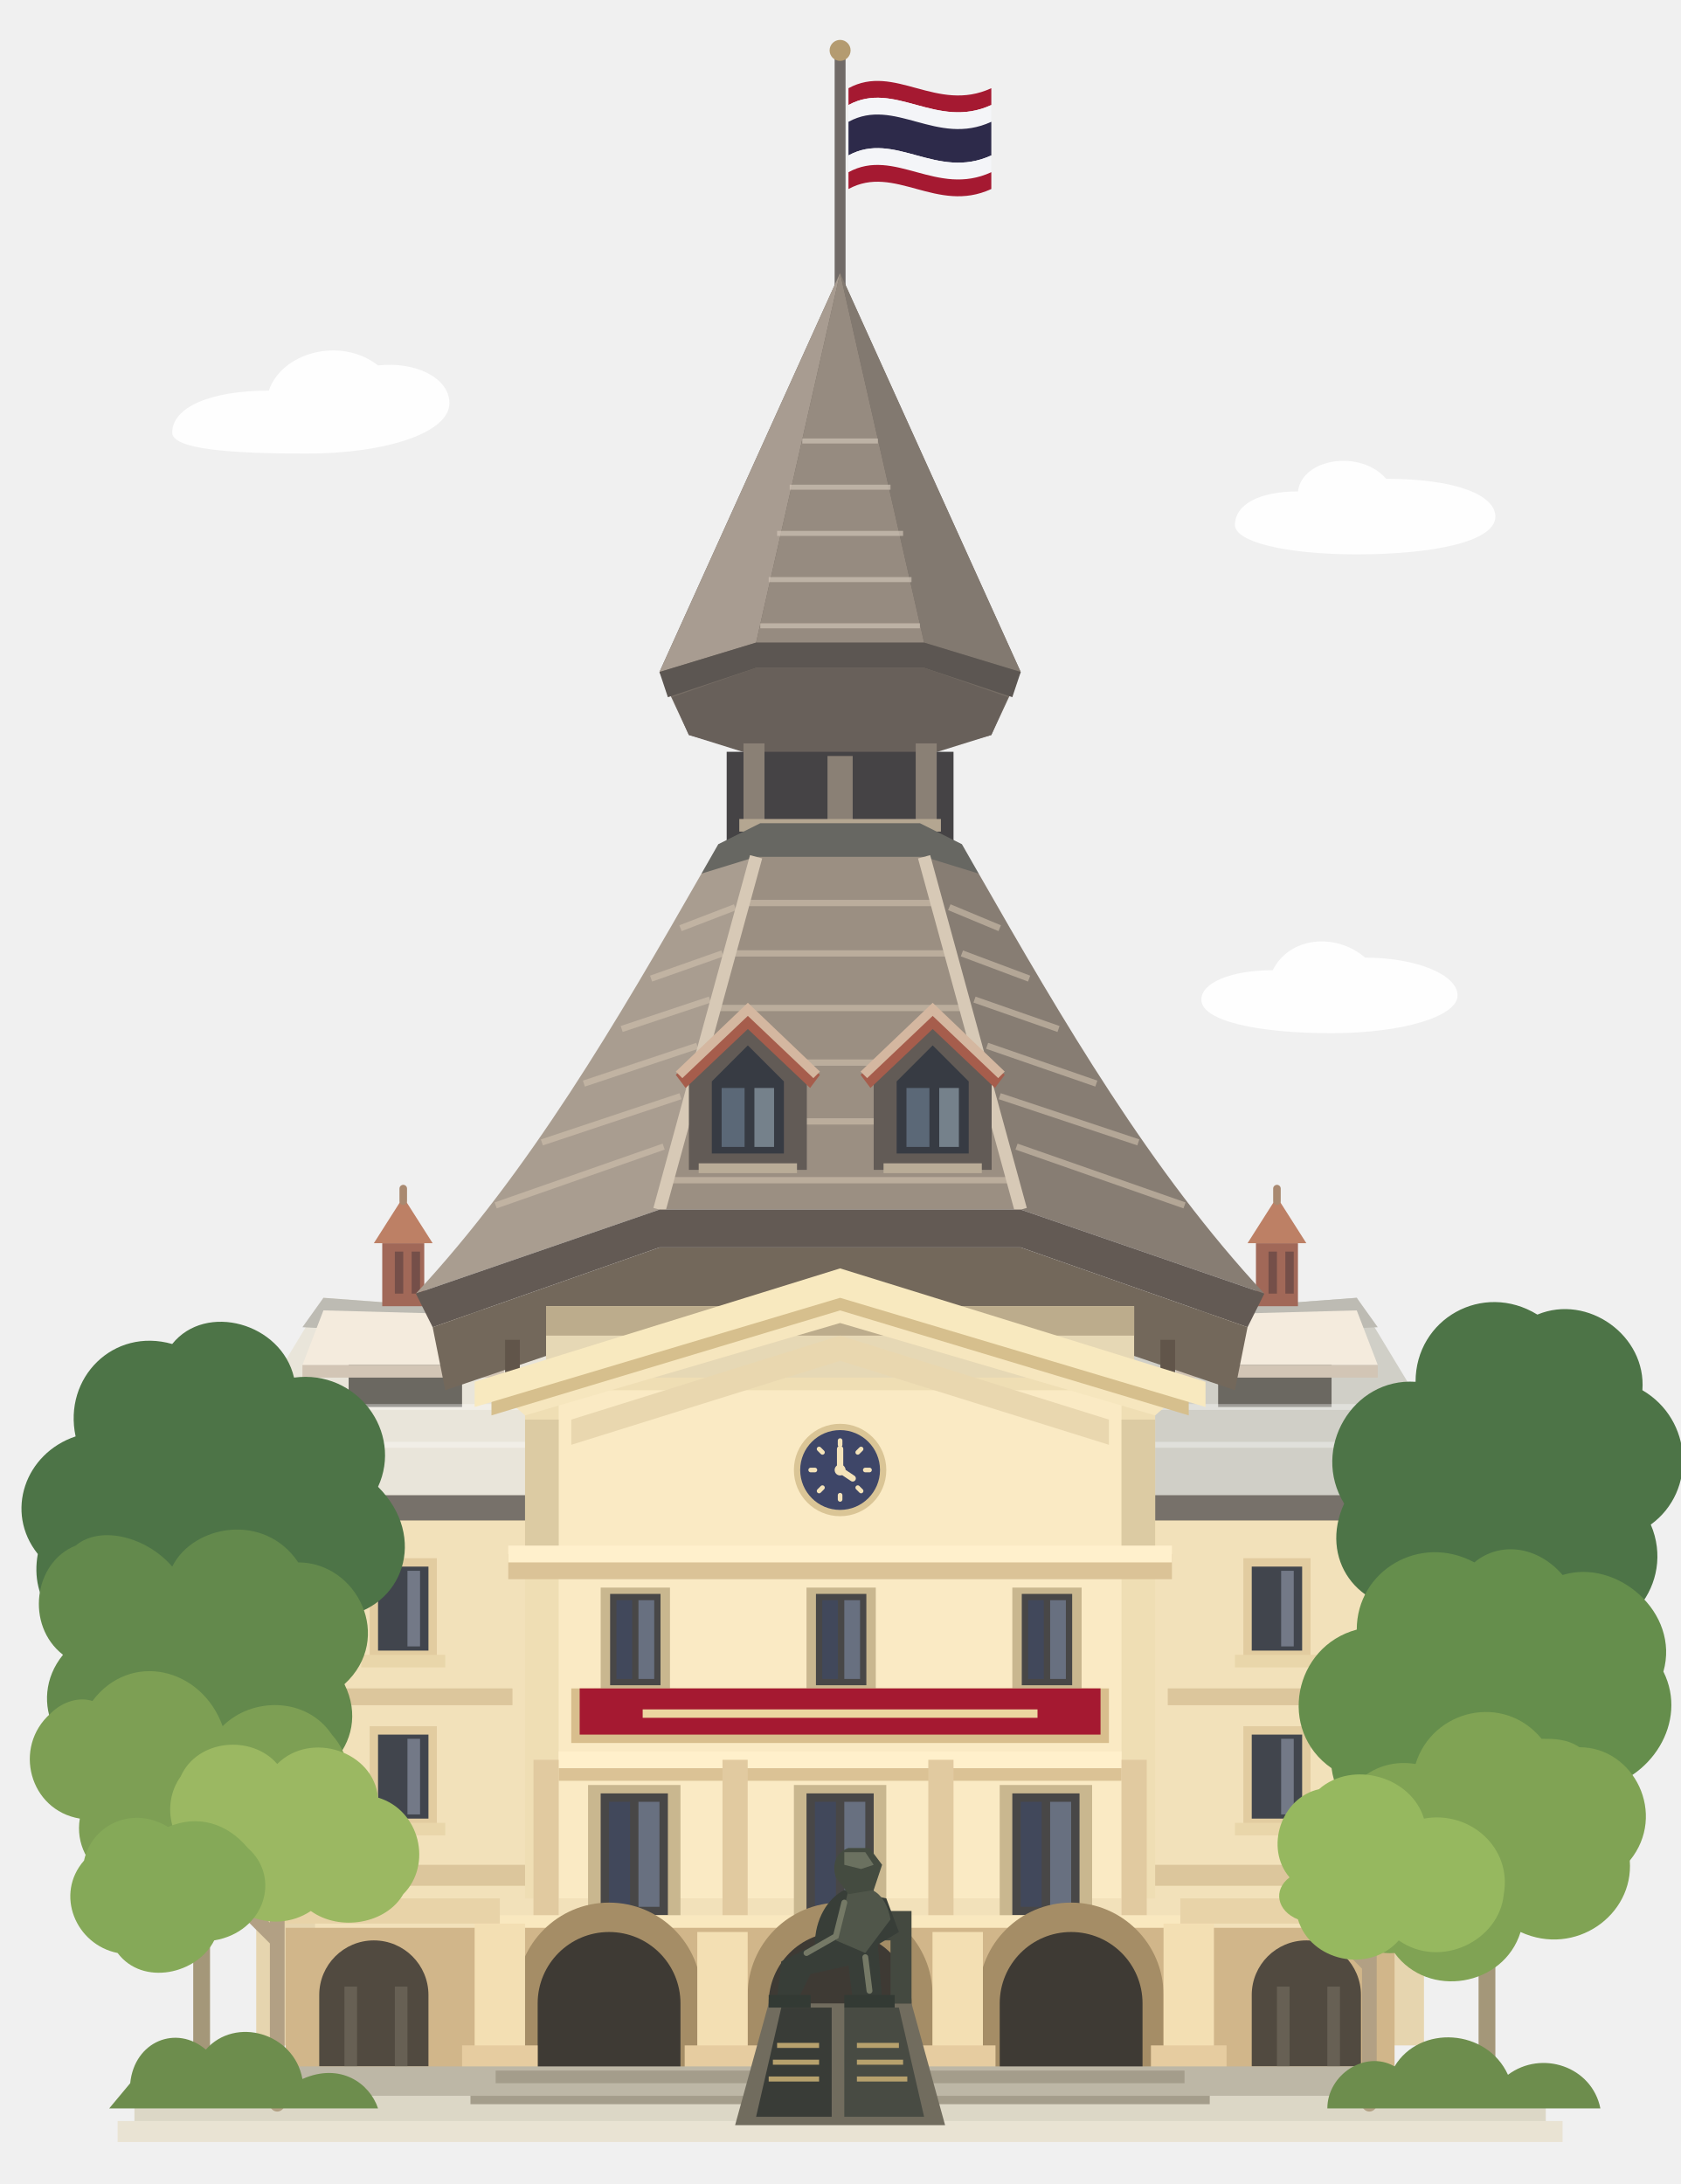
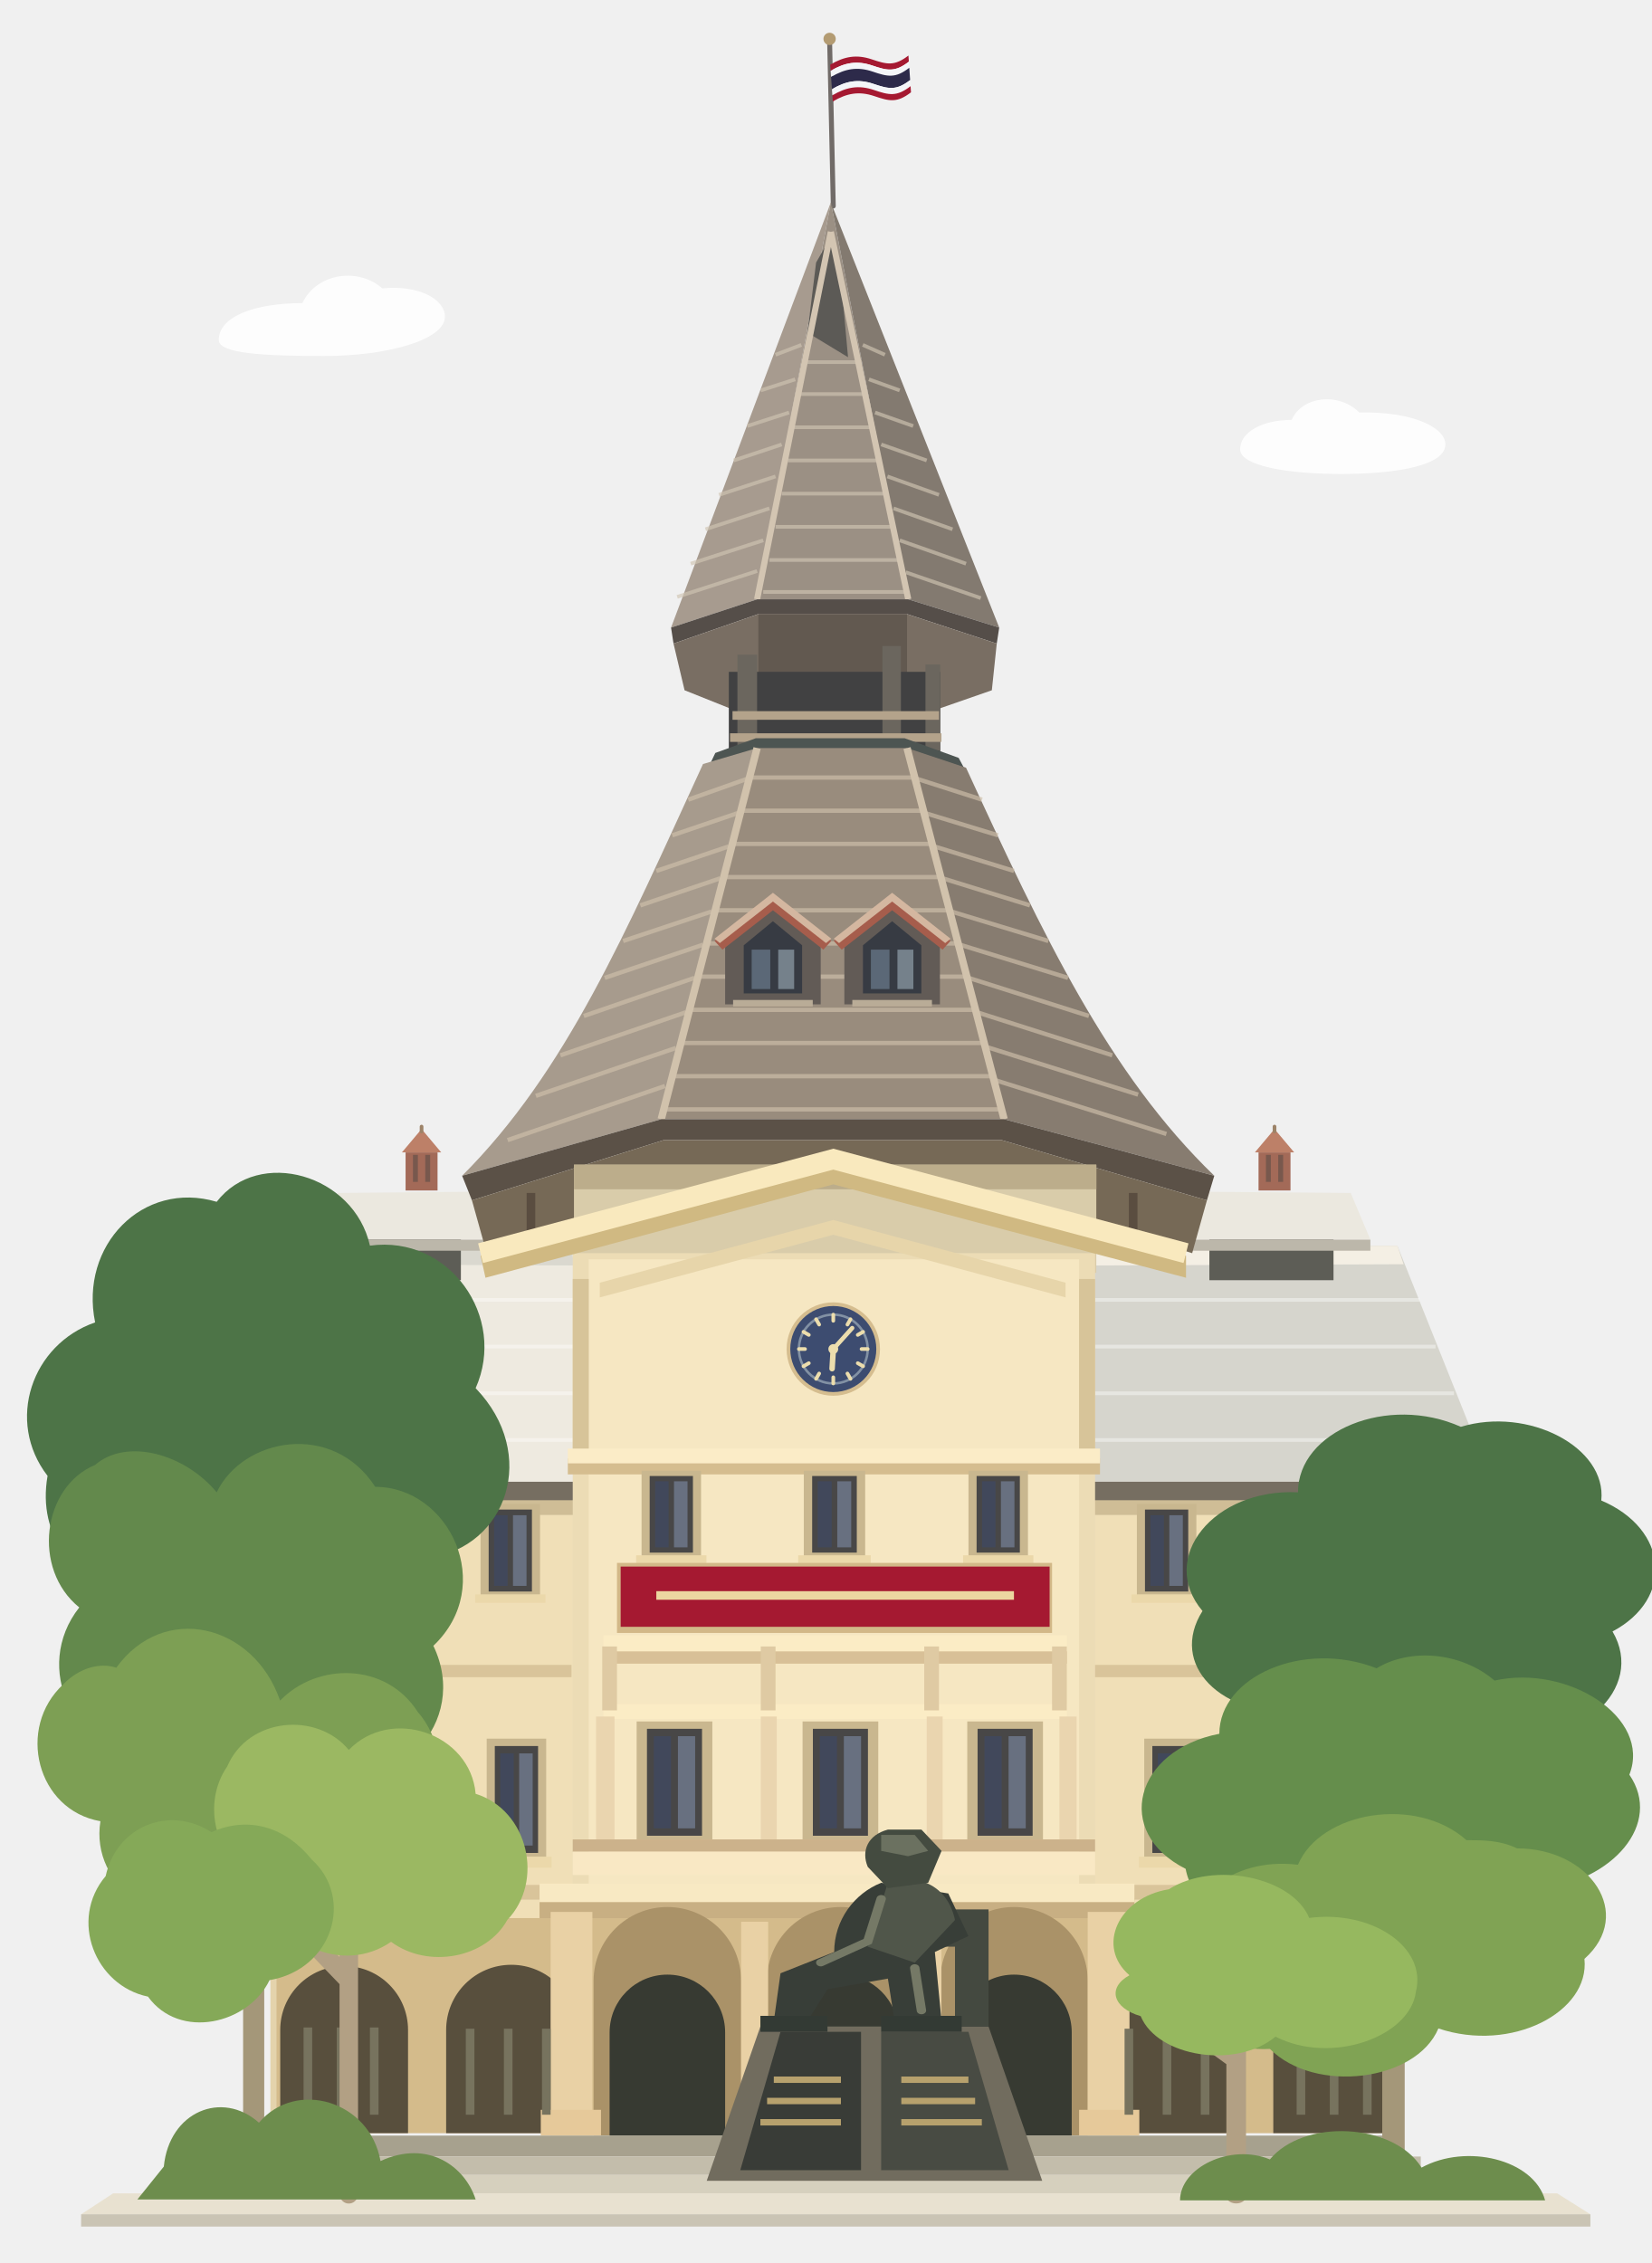
- <svg xmlns="http://www.w3.org/2000/svg" width="400" height="520" viewBox="0 0 400 520" fill="none" role="img" aria-labelledby="tu-dome-title tu-dome-desc">
+ <svg xmlns="http://www.w3.org/2000/svg" width="400" height="548" viewBox="0 30 1344 1840" fill="none" role="img" aria-labelledby="tu-dome-title tu-dome-desc">
  <defs>
    <g id="tu-window">
      <path fill="#C9B78F" d="M0 0h22v33H0z" />
      <path fill="#484747" d="M3 2h16v29H3z" />
      <path fill="#41485B" d="M5 4h5v25H5z" />
      <path fill="#687080" d="M12 4h5v25h-5z" />
      <path fill="#EBD8AA" d="M-2 32h26v3H-2z" />
    </g>
    <g id="tu-small-window">
      <path fill="#E2CCA0" d="M0 0h16v24H0z" />
      <path fill="#41454D" d="M2 2h12v20H2z" />
      <path fill="#737987" d="M9 3h3v18H9z" />
      <path fill="#E9D6AA" d="M-2 23h20v3H-2z" />
    </g>
    <g id="tu-dormer">
      <path fill="#625B56" d="m0 15 18-17 18 17v28H0z" />
      <path fill="#A65D4C" d="M-4 14 18-7l22 21-3 4L18 0-1 18z" />
      <path fill="#D4B7A0" d="M-4 13 18-8l22 21-2 2L18-4-2 15z" />
      <path fill="#373B43" d="M7 16 18 5l11 11v22H7z" />
      <path fill="#5B6877" d="M10 18h7v18h-7z" />
      <path fill="#75818B" d="M20 18h6v18h-6z" />
      <path fill="#B9AC97" d="M3 41h30v3H3z" />
    </g>
  </defs>
-   <g id="clouds" fill="#FFF" opacity=".9">
-     <path d="M41 103c0-6 9-10 23-10 3-9 17-13 26-6 9-1 17 3 17 9 0 7-15 12-34 12-18 0-32-1-32-5Z" />
-     <path d="M294 125c0-5 6-8 15-8 1-8 15-10 21-3 17 0 26 4 26 9 0 6-15 9-33 9-17 0-29-3-29-7Z" />
-     <path d="M286 238c0-4 7-7 17-7 4-8 15-9 22-3 12 0 22 4 22 9s-13 9-30 9c-18 0-31-3-31-8Z" />
+   <g id="clouds" fill="#FFF" opacity=".88">
+     <path d="M178 306c0-19 29-30 68-30 12-25 46-29 65-12 30-3 51 9 51 23 0 19-47 32-98 32-50 0-86-2-86-13Z" />
+     <path d="M1009 395c0-14 18-24 42-24 8-19 38-23 55-6 43-1 70 12 70 26 0 17-39 24-85 24-45 0-82-7-82-20Z" />
  </g>
  <g id="thai-flag">
-     <path stroke="#716B68" stroke-width="2.6" stroke-linecap="round" d="M200 13v57" />
-     <circle cx="200" cy="12" r="2.5" fill="#B49B70" />
-     <path fill="#A51931" d="M202 21c11-6 21 6 34 0v4c-13 6-23-6-34 0Z" />
-     <path fill="#F4F5F8" d="M202 25c11-6 21 6 34 0v4c-13 6-23-6-34 0Z" />
-     <path fill="#2D2A4A" d="M202 29c11-6 21 6 34 0v8c-13 6-23-6-34 0Z" />
-     <path fill="#F4F5F8" d="M202 37c11-6 21 6 34 0v4c-13 6-23-6-34 0Z" />
-     <path fill="#A51931" d="M202 41c11-6 21 6 34 0v4c-13 6-23-6-34 0Z" />
+     <path stroke="#716B68" stroke-width="4" stroke-linecap="round" d="M675 62 678 197" />
+     <circle cx="675" cy="61" r="5" fill="#B39B72" />
+     <g id="flag-cloth" transform="translate(675.5 82) rotate(-4)">
+       <path fill="#A51931" d="M0 0C12-6 22-7 34-2S52 5 64-3V2C52 10 46 8 34 3S12-1 0 5Z" />
+       <path fill="#F4F5F8" d="M0 5C12-1 22-2 34 3S52 10 64 2V7C52 15 46 13 34 8S12 4 0 10Z" />
+       <path fill="#2D2A4A" d="M0 10C12 4 22 3 34 8S52 15 64 7V17C52 25 46 23 34 18S12 14 0 20Z" />
+       <path fill="#F4F5F8" d="M0 20C12 14 22 13 34 18S52 25 64 17V22C52 30 46 28 34 23S12 19 0 25Z" />
+       <path fill="#A51931" d="M0 25C12 19 22 18 34 23S52 30 64 22V27C52 35 46 33 34 28S12 24 0 30Z" />
+     </g>
  </g>
  <g id="rear-wings">
-     <path fill="#E6D5AF" d="M61 353h278v134H61z" />
-     <path fill="#CFBE9C" d="M61 353h278v11H61z" />
-     <path fill="#F2E1BA" d="M75 362h250v122H75z" />
-     <path fill="#E9E5DA" d="m77 309 67 5 30 43H48z" />
-     <path fill="#D0CFC7" d="m256 314 67-5 29 48H226z" />
-     <path fill="#BDBBB3" d="m77 309 67 5 4 6-76-4zM256 314l67-5 5 7-76 4z" />
-     <path fill="#77716A" d="M48 356h126v6H50zM226 356h126l-2 6H226z" />
-     <path fill="#6B6861" d="M83 322h27v13H83zM290 322h27v13h-27z" />
-     <path fill="#F4EBDD" d="m77 312 37 1 6 12H72zM286 313l37-1 5 13h-48z" />
-     <path fill="#D2C5B5" d="M72 325h48v3H72zM280 325h48v3h-48z" />
-     <path fill="#A16858" d="M91 296h10v15H91zM299 296h10v15h-10z" />
-     <path fill="#BD8065" d="m89 296 7-11 7 11zM297 296l7-11 7 11z" />
-     <path fill="#754F49" d="M94 298h2v10h-2zM98 298h2v10h-2zM302 298h2v10h-2zM306 298h2v10h-2z" />
-     <path stroke="#A98970" stroke-width="1.8" stroke-linecap="round" d="M96 283v3m208-3v3" />
-     <g stroke="#FFF" stroke-width="1.4" opacity=".35">
-       <path d="M68 335h71M63 344h82M261 335h71M255 344h82" />
+     <path fill="#E4D3AC" d="M220 1229h908v534H220z" />
+     <path fill="#F0DFB7" d="M247 1245h857v516H247z" />
+     <path fill="#CFBD96" d="M220 1235h908v27H220z" />
+     <path fill="#EEEAE0" d="m232 1043 233 1 33 194H202z" />
+     <path fill="#D6D5CD" d="m891 1044 246-1 78 195H868z" />
+     <path fill="#DAD8CF" d="m232 1043 233 1 2 15-240-1z" />
+     <path fill="#F4EFE4" d="m891 1044 246-1 5 15-253 1z" />
+     <path fill="#766E61" d="M202 1235h296v15H208zM868 1235h347l-6 15H868z" />
+     <g stroke="#FFF" stroke-width="3" opacity=".4">
+       <path d="M224 1087h245M218 1125h256M213 1163h268M207 1201h280M885 1087h270M879 1125h289M875 1163h308M870 1201h327" />
    </g>
-     <use href="#tu-small-window" x="88" y="371" />
-     <use href="#tu-small-window" x="296" y="371" />
-     <use href="#tu-small-window" x="88" y="411" />
-     <use href="#tu-small-window" x="296" y="411" />
-     <path fill="#DCC69C" d="M64 402h58v4H64zM278 402h58v4h-58zM61 444h278v5H61z" />
+     <path fill="#5D5D56" d="M293 1031h82v40h-82zM984 1031h101v40H984z" />
+     <path fill="#EBE8DF" d="m275 1000 111-1 11 39H261zM977 999l122 1 16 38H968z" />
+     <path fill="#BCB7AA" d="M261 1038h136v9H261zM968 1038h147v9H968z" />
+     <path fill="#A36A58" d="M330 967h26v31h-26zM1024 967h26v31h-26z" />
+     <path fill="#BD8068" d="m327 967 16-19 16 19zM1021 967l16-19 16 19z" />
+     <path fill="#78584D" d="M336 969h4v22h-4zM346 969h4v22h-4zM1030 969h4v22h-4zM1040 969h4v22h-4z" />
+     <path stroke="#9D8368" stroke-width="3" stroke-linecap="round" d="M343 946v4m694-4v4" />
+     <use href="#tu-window" transform="translate(391 1253) scale(2.2 2.3)" />
+     <use href="#tu-window" transform="translate(925 1253) scale(2.2 2.3)" />
+     <use href="#tu-window" transform="translate(396 1444) scale(2.2 3)" />
+     <use href="#tu-window" transform="translate(931 1444) scale(2.2 3)" />
+     <path fill="#D9C49A" d="M230 1384h235v10H230zM890 1384h235v10H890zM219 1563h909v12H219z" />
  </g>
-   <g id="dome">
-     <path fill="#766D65" d="m157 160 43-95 43 95-7 15-36 10-36-10z" />
-     <path fill="#A89C91" d="m200 65-20 88-23 7z" />
-     <path fill="#968B80" d="m200 65 20 88h-40z" />
-     <path fill="#827970" d="m200 65 43 95-23-7z" />
-     <g stroke="#D2C6B8" stroke-width="1.2" opacity=".65">
-       <path d="m191 105 18 0M188 116h24m-27 11h30m-32 11h34m-36 11h38" />
+   <g id="upper-spire">
+     <path fill="#A79B8F" d="m676 194-60 323-70 23z" />
+     <path fill="#9B9084" d="m676 194 63 323H616z" />
+     <path fill="#837A70" d="m676 194 137 346-74-23z" />
+     <path fill="#5C5A56" d="m676 222-12 21-7 57 33 20-7-77z" />
+     <g stroke="#D0C4B2" stroke-width="3" opacity=".65">
+       <path d="M654 324h47M651 350h55M646 377h65M641 404h75M636 431h85M631 458h95M626 485h105M621 511h115" />
+       <path d="m631 318 21-8m-33 37 28-9m-39 38 34-11m-45 39 39-13m-51 41 46-15m-57 43 52-17m-64 45 59-19m-70 46 65-21" />
+       <path d="m702 310 18 8m-13 20 25 9m-20 18 31 11m-26 15 37 13m-32 13 42 15m-37 11 48 17m-43 9 54 19m-49 7 61 21" />
    </g>
-     <path fill="#5C5652" d="m157 160 23-7h40l23 7-2 6-21-7h-40l-21 7z" />
-     <path fill="#68605A" d="m160 166 20-7h40l20 7-4 9-16 5h-40l-16-5z" />
-     <path fill="#454345" d="M173 179h54v24h-54z" />
-     <path fill="#8A8075" d="M177 177h5v25h-5zM197 180h6v22h-6zM218 177h5v25h-5z" />
-     <path fill="#B4A691" d="M176 195h48v3h-48z" />
-     <path fill="#676762" d="m171 201 10-5h38l10 5 4 7h-66z" />
-     <path fill="#A99D90" d="m180 204-23 84-58 20c27-29 48-65 68-100z" />
-     <path fill="#9B8F82" d="M180 204h40l23 84h-86z" />
-     <path fill="#877D73" d="m220 204 13 4c20 35 41 71 68 100l-58-20z" />
-     <g stroke="#D0C1AE" stroke-width="1.5" opacity=".6">
-       <path d="M178 215h45M175 227h51M171 240h58M168 253h64M164 267h72M160 281h80" />
-       <path d="m162 221 13-5m-20 17 17-6m-24 18 21-7m-30 20 27-9m-37 23 33-11m-44 26 40-14" />
-       <path d="m226 216 12 5m-9 6 16 6m-13 5 20 7m-17 4 26 9m-23 3 33 11m-29 1 40 14" />
+     <path stroke="#D3C5B2" stroke-width="5" d="m676 218-60 299m60-299 63 299" />
+     <path fill="#554E49" d="m546 540 70-23h123l74 23-2 13-73-24H617l-69 24z" />
+     <path fill="#796E63" d="m548 553 69-24h121l73 24-4 38-69 24H617l-60-24z" />
+     <path fill="#625950" d="M617 529h121v86H617z" />
+     <path fill="#414142" d="M593 576h172v65H593z" />
+     <path fill="#6B665E" d="M600 562h16v77h-16zM718 555h15v86h-15zM753 570h12v70h-12z" />
+     <path fill="#B4A38B" d="M596 608h168v7H596zM594 626h172v7H594z" />
+     <path fill="#4D5552" d="m582 642 33-12h121l44 16 8 15H573z" />
+   </g>
+   <g id="lower-dome">
+     <path fill="#A79B8D" d="m616 638-78 302-162 46c85-85 133-198 196-335z" />
+     <path fill="#998C7D" d="M616 638h122l79 302H538z" />
+     <path fill="#877C70" d="m738 638 48 16c63 137 116 249 202 332l-171-46z" />
+     <g stroke="#CFC0AA" stroke-width="3.5" opacity=".65">
+       <path d="M610 662h135M603 689h148M596 716h162M589 743h176M582 770h190M575 797h204M568 824h218M561 851h232M554 878h246M547 905h260M540 932h274" />
+       <path d="m560 680 48-17m-61 46 53-18m-66 47 59-20m-72 48 65-22m-79 51 72-24m-87 54 80-27m-97 58 90-31m-109 63 102-35m-122 68 114-39m-137 75 128-44" />
+       <path d="m746 663 53 17m-46 11 59 18m-52 9 65 20m-58 6 71 22m-64 5 79 24m-72 3 88 27m-81 0 98 31m-91-3 110 35m-103-7 124 39m-117-12 140 44" />
    </g>
-     <path stroke="#D7C9B6" stroke-width="3" d="m180 204-23 84m63-84 23 84" />
-     <path fill="#635A54" d="m99 308 58-20h86l58 20-4 8-54-19h-86l-54 19z" />
-     <path fill="#73685B" d="m103 316 54-19h86l54 19-3 15-50-17h-88l-50 17z" />
-     <path fill="#E6D8B5" d="M130 311h140v36H130z" />
-     <path fill="#BCAC8C" d="M130 311h140v7H130z" />
-     <path stroke="#61554A" stroke-width="3.5" d="M122 319v14m156-14v14" />
-     <use href="#tu-dormer" transform="translate(164 245) scale(.78)" />
-     <use href="#tu-dormer" transform="translate(208 245) scale(.78)" />
+     <path stroke="#D1C2AC" stroke-width="6" d="m616 638-78 302m200-302 79 302" />
+     <use href="#tu-dormer" transform="translate(590 770) scale(2.16 1.78)" />
+     <use href="#tu-dormer" transform="translate(687 770) scale(2.16 1.78)" />
+     <path fill="#5B5147" d="m376 986 162-46h279l171 46-6 20-167-49H540l-156 49z" />
+     <path fill="#766956" d="m384 1006 156-49h275l167 49-12 43-157-49H542l-146 49z" />
+     <path fill="#D9CCAA" d="M467 977h425v88H467z" />
+     <path fill="#BCAD8B" d="M467 977h425v20H467z" />
+     <path stroke="#5A4D40" stroke-width="7" d="M432 1000v37m490-37v37" />
  </g>
  <g id="front-facade">
-     <path fill="#EFDEB4" d="M125 328h150v124H125z" />
-     <path fill="#FAEAC4" d="M133 331h134v121H133z" />
-     <path fill="#F6E6BE" d="m117 330 83-25 83 25-8 7-75-22-75 22z" />
-     <path fill="#D6BF8D" d="m117 330 83-25 83 25v7l-83-25-83 25z" />
-     <path fill="#F8E9BF" d="m113 329 87-27 87 27v6l-87-26-87 26z" />
-     <path fill="#DCCBA3" d="M125 338h8v35h-8zM267 338h8v35h-8z" />
-     <path fill="#E9D7AF" d="m136 338 64-20 64 20v6l-64-20-64 20z" />
-     <circle cx="200" cy="350" r="11" fill="#DAC596" />
-     <circle cx="200" cy="350" r="9.5" fill="#3E4668" />
-     <g stroke="#F4E3B9" stroke-width="1.1" stroke-linecap="round">
-       <path d="M200 343v1m0 12v1m-7-7h1m12 0h1m-12-5 .8.8m8.4 8.4.8.8m0-10-.8.8m-8.4 8.4-.8.8" />
-       <path stroke-width="1.5" d="M200 345v5l3 2" />
+     <path fill="#ECDCB5" d="M466 1049h425v516H466z" />
+     <path fill="#F6E7C2" d="M479 1054h399v510H479z" />
+     <path fill="#F0E2BB" d="m399 1045 279-75 283 75-7 18-276-74-274 74z" />
+     <path fill="#D0B982" d="m391 1051 287-77 287 77v18l-287-76-283 76z" />
+     <path fill="#F9E9BE" d="m389 1041 289-77 289 77-4 16-285-76-285 76z" />
+     <path fill="#D7C499" d="M466 1070h13v144h-13zM878 1070h13v144h-13z" />
+     <path fill="#E7D5AA" d="m488 1073 190-51 189 51v12l-189-51-190 51z" />
+     <circle cx="678" cy="1127" r="38" fill="#D5BD8F" />
+     <circle cx="678" cy="1127" r="35" fill="#3D4C70" />
+     <circle cx="678" cy="1127" r="28" stroke="#8291A4" stroke-width="2" />
+     <g stroke="#ECDDAD" stroke-width="3" stroke-linecap="round">
+       <path d="M678 1099L678 1104M692 1102.75L689.5 1107.08M702.25 1113L697.92 1115.5M706 1127L701 1127M702.25 1141L697.92 1138.5M692 1151.25L689.5 1146.92M678 1155L678 1150M664 1151.25L666.5 1146.92M653.75 1141L658.08 1138.5M650 1127L655 1127M653.75 1113L658.08 1115.5M664 1102.75L666.5 1107.08" />
+       <path id="clock-minute-hand" stroke-width="3.5" d="M678 1127v-23" transform="rotate(42 678 1127)" />
+       <path id="clock-hour-hand" stroke-width="4.5" d="M678 1127v-16" transform="rotate(183.5 678 1127)" />
    </g>
-     <circle cx="200" cy="350" r="1.3" fill="#F4E3B9" />
-     <path fill="#DBC397" d="M121 370h158v6H121z" />
-     <path fill="#FFF0CC" d="M121 368h158v4H121z" />
-     <use href="#tu-window" transform="translate(143 378) scale(.75)" />
-     <use href="#tu-window" transform="translate(192 378) scale(.75)" />
-     <use href="#tu-window" transform="translate(241 378) scale(.75)" />
-     <path fill="#D8BE8D" d="M136 402h128v13H136z" />
-     <path fill="#A51931" d="M138 402h124v11H138z" />
-     <path fill="#ECD6A0" d="M153 407h94v2h-94z" />
-     <path fill="#FFF0CB" d="M133 417h134v4H133z" />
-     <path fill="#DBC295" d="M133 421h134v3H133z" />
-     <use href="#tu-window" x="140" y="425" />
-     <use href="#tu-window" x="189" y="425" />
-     <use href="#tu-window" x="238" y="425" />
-     <path fill="#E1CAA0" d="M127 419h6v40h-6zM172 419h6v40h-6zM221 419h6v40h-6zM267 419h6v40h-6z" />
-     <path fill="#C4AA7F" d="M119 458h162v8H119z" />
-     <path fill="#F9E8BF" d="M117 456h166v5H117z" />
-     <path fill="#E8D3A8" d="M61 452h58v6H61zM281 452h58v6h-58z" />
+     <circle cx="678" cy="1127" r="4" fill="#ECDDAD" />
+     <path fill="#D5BD8F" d="M462 1216h433v13H462z" />
+     <path fill="#FBECC7" d="M462 1208h433v12H462z" />
+     <use href="#tu-window" transform="translate(522 1226) scale(2.2 2.15)" />
+     <use href="#tu-window" transform="translate(654 1226) scale(2.27 2.15)" />
+     <use href="#tu-window" transform="translate(788 1226) scale(2.2 2.15)" />
+     <path fill="#D2B888" d="M502 1301h354v57H502z" />
+     <path fill="#A51931" d="M505 1304h349v49H505z" />
+     <path fill="#ECD6A0" d="M534 1324h291v7H534z" />
+     <path fill="#FBECC5" d="M491 1360h377v13H491zM491 1416h377v12H491z" />
+     <path fill="#D8C097" d="M491 1373h377v10H491z" />
+     <path fill="#DFCAA3" d="M490 1369h12v52h-12zM619 1369h12v52h-12zM752 1369h12v52h-12zM856 1369h12v52h-12z" />
+     <path fill="#EAD5AF" d="M485 1426h15v109h-15zM619 1426h13v109h-13zM754 1426h13v109h-13zM862 1426h14v109h-14z" />
+     <use href="#tu-window" transform="translate(518 1430) scale(2.8 3)" />
+     <use href="#tu-window" transform="translate(653 1430) scale(2.8 3)" />
+     <use href="#tu-window" transform="translate(787 1430) scale(2.8 3)" />
+     <path fill="#CCB28B" d="M466 1526h425v10H466z" />
+     <path fill="#F9E8C4" d="M466 1536h425v19H466z" />
+     <path fill="#C8AF83" d="M439 1574h484v21H439z" />
+     <path fill="#F8E9C3" d="M439 1562h484v15H439z" />
  </g>
  <g id="arcade">
-     <path fill="#D1B68A" d="M68 459h264v36H68z" />
-     <path fill="#514A40" d="M76 492v-17a13 13 0 0 1 26 0v17zM298 492v-17a13 13 0 0 1 26 0v17z" />
-     <path fill="#A58D66" d="M123 493v-18a22 22 0 0 1 44 0v18zM178 493v-18a22 22 0 0 1 44 0v18zM233 493v-18a22 22 0 0 1 44 0v18z" />
-     <path fill="#3E3A34" d="M128 493v-16a17 17 0 0 1 34 0v16zM183 493v-16a17 17 0 0 1 34 0v16zM238 493v-16a17 17 0 0 1 34 0v16z" />
-     <path fill="#F3DFB3" d="M113 458h12v37h-12zM166 460h12v35h-12zM222 460h12v35h-12zM277 458h12v37h-12z" />
-     <path fill="#E6CCA0" d="M110 487h18v8h-18zM163 487h18v8h-18zM219 487h18v8h-18zM274 487h18v8h-18z" />
-     <path fill="#676054" d="M82 473h3v19h-3zM94 473h3v19h-3zM304 473h3v19h-3zM316 473h3v19h-3z" />
+     <path fill="#D4BB8B" d="M225 1590h907v175H225z" />
+     <path fill="#584F3D" d="M228 1765v-84a52 52 0 0 1 104 0v84zM363 1765v-84a53 53 0 0 1 106 0v84zM896 1765v-84a53 53 0 0 1 106 0v84zM1036 1765v-84a52 52 0 0 1 104 0v84z" />
+     <path fill="#AA9268" d="M483 1767v-126a60 60 0 0 1 120 0v126zM624 1767v-126a60 60 0 0 1 120 0v126zM765 1767v-126a60 60 0 0 1 120 0v126z" />
+     <path fill="#373A32" d="M496 1767v-84a47 47 0 0 1 94 0v84zM637 1767v-84a47 47 0 0 1 94 0v84zM778 1767v-84a47 47 0 0 1 94 0v84z" />
+     <path fill="#E9D1A5" d="M448 1585h34v182h-34zM603 1593h22v174h-22zM744 1593h22v174h-22zM885 1585h34v182h-34z" />
+     <path fill="#E6C99A" d="M440 1746h49v21h-49zM596 1746h36v21h-36zM737 1746h36v21h-36zM878 1746h49v21h-49z" />
+     <path fill="#77735E" d="M247 1679h7v71h-7zM274 1679h7v71h-7zM301 1679h7v71h-7zM379 1680h7v70h-7zM410 1680h7v70h-7zM441 1680h7v70h-7zM915 1680h7v70h-7zM946 1680h7v70h-7zM977 1680h7v70h-7zM1055 1679h7v71h-7zM1082 1679h7v71h-7zM1109 1679h7v71h-7z" />
  </g>
  <g id="ground">
-     <path fill="#BDB7A6" d="M47 492h306v8H47z" />
-     <path fill="#DCD7C6" d="M32 499h336v7H32z" />
-     <path fill="#E9E3D3" d="M28 505h344v5H28z" />
-     <path fill="#A49D8B" d="M118 493h164v3H118zM112 499h176v2H112z" />
+     <path fill="#A7A18E" d="M212 1767h926v17H212z" />
+     <path fill="#C3BDAB" d="M194 1784h962v15H194z" />
+     <path fill="#D6D0BE" d="M169 1799h1012v15H169z" />
+     <path fill="#E8E1D0" d="M92 1814h1175l27 17H66z" />
+     <path fill="#CAC4B4" d="M66 1831h1228v10H66z" />
  </g>
-   <g id="monument">
-     <path fill="#716C5E" d="m183 477-8 29h50l-8-29z" />
-     <path fill="#393C37" d="m186 478-6 26h18v-26z" />
-     <path fill="#484B43" d="M201 478v26h19l-6-26z" />
-     <path stroke="#B7A16D" stroke-width="1.2" d="M185 487h10m-11 4h11m-12 4h12m9-8h10m-10 4h11m-11 4h12" />
-     <path fill="#444940" d="M210 455h7v22h-5v-15h-2z" />
-     <path fill="#383E38" d="M201 450c-4 2-7 7-7 13l-8 4-1 9h5l3-6 9-2 1 8h7l-1-13 5-3-3-8z" />
-     <path fill="#50564A" d="M202 450c5-2 9 1 10 7l-6 8-7-3z" />
-     <path fill="#444B40" d="M202 440c-3 1-4 4-3 7l3 4 6-1 2-6-3-4z" />
-     <path fill="#6B7160" d="M201 441h5l2 3-3 1-4-1z" />
-     <path stroke="#757966" stroke-width="1.4" stroke-linecap="round" d="m201 453-2 8-7 4m14 1 1 8" />
-     <path fill="#333A34" d="M183 475h10v3h-10zM201 475h12v3h-12z" />
+   <g transform="translate(-380.5 -387.2) scale(5.46 4.33)">
+     <g id="monument">
+       <path fill="#716C5E" d="m183 477-8 29h50l-8-29z" />
+       <path fill="#393C37" d="m186 478-6 26h18v-26z" />
+       <path fill="#484B43" d="M201 478v26h19l-6-26z" />
+       <path stroke="#B7A16D" stroke-width="1.2" d="M185 487h10m-11 4h11m-12 4h12m9-8h10m-10 4h11m-11 4h12" />
+       <path fill="#444940" d="M210 455h7v22h-5v-15h-2z" />
+       <path fill="#383E38" d="M201 450c-4 2-7 7-7 13l-8 4-1 9h5l3-6 9-2 1 8h7l-1-13 5-3-3-8z" />
+       <path fill="#50564A" d="M202 450c5-2 9 1 10 7l-6 8-7-3z" />
+       <path fill="#444B40" d="M202 440c-3 1-4 4-3 7l3 4 6-1 2-6-3-4z" />
+       <path fill="#6B7160" d="M201 441h5l2 3-3 1-4-1z" />
+       <path stroke="#757966" stroke-width="1.4" stroke-linecap="round" d="m201 453-2 8-7 4m14 1 1 8" />
+       <path fill="#333A34" d="M183 475h10v3h-10zM201 475h12v3h-12z" />
+     </g>
  </g>
-   <g id="trees-left">
-     <path stroke="#A49779" stroke-width="4" stroke-linecap="round" d="M48 497V386m0 36-20-19m20 3 22-24" />
-     <path fill="#4D7447" d="M26 389c-12 1-19-8-17-19-8-10-3-24 9-28-3-14 9-26 23-22 8-10 26-5 29 8 15-2 26 13 20 26 12 12 6 29-9 31-1 14-19 20-29 10-8 7-20 5-26-6Z" />
-     <path fill="#63894C" d="M18 368c-10 4-12 19-3 26-9 11-1 27 13 26 5 14 24 17 32 4 15 5 29-9 22-23 12-11 3-29-11-29-8-12-25-9-30 1-6-7-17-10-23-5Z" />
-     <path fill="#7D9F54" d="M12 408c-9 8-5 23 7 25-2 12 12 21 22 15 9 10 25 4 27-8 13-1 20-17 11-27-6-9-19-9-26-2-5-14-22-18-31-6-3-1-7 0-10 3Z" />
-     <path stroke="#B2A084" stroke-width="3.5" stroke-linecap="round" d="M66 501v-58m0 19-12-12m12 4 13-14" />
-     <path fill="#9BB862" d="M48 443c-7-3-10-13-5-20 4-9 17-10 23-3 8-8 23-3 24 8 10 3 13 16 6 23-4 7-15 9-22 4-9 6-22 1-26-12Z" />
-     <path fill="#85A958" d="M40 435c-8-5-18-1-20 8-7 8-2 20 8 22 6 8 19 5 23-3 12-2 16-15 8-22-5-6-12-8-19-5Z" />
-     <path fill="#6D8D4D" d="M31 496c1-10 11-14 18-8 7-8 21-4 23 7 9-4 16 1 18 7H26z" />
+   <g transform="translate(0 -420) scale(4.3 4.46)">
+     <g id="trees-left">
+       <path stroke="#A49779" stroke-width="4" stroke-linecap="round" d="M48 497V386m0 36-20-19m20 3 22-24" />
+       <path fill="#4D7447" d="M26 389c-12 1-19-8-17-19-8-10-3-24 9-28-3-14 9-26 23-22 8-10 26-5 29 8 15-2 26 13 20 26 12 12 6 29-9 31-1 14-19 20-29 10-8 7-20 5-26-6Z" />
+       <path fill="#63894C" d="M18 368c-10 4-12 19-3 26-9 11-1 27 13 26 5 14 24 17 32 4 15 5 29-9 22-23 12-11 3-29-11-29-8-12-25-9-30 1-6-7-17-10-23-5Z" />
+       <path fill="#7D9F54" d="M12 408c-9 8-5 23 7 25-2 12 12 21 22 15 9 10 25 4 27-8 13-1 20-17 11-27-6-9-19-9-26-2-5-14-22-18-31-6-3-1-7 0-10 3Z" />
+       <path stroke="#B2A084" stroke-width="3.5" stroke-linecap="round" d="M66 501v-58m0 19-12-12m12 4 13-14" />
+       <path fill="#9BB862" d="M48 443c-7-3-10-13-5-20 4-9 17-10 23-3 8-8 23-3 24 8 10 3 13 16 6 23-4 7-15 9-22 4-9 6-22 1-26-12Z" />
+       <path fill="#85A958" d="M40 435c-8-5-18-1-20 8-7 8-2 20 8 22 6 8 19 5 23-3 12-2 16-15 8-22-5-6-12-8-19-5Z" />
+       <path fill="#6D8D4D" d="M31 496c1-10 11-14 18-8 7-8 21-4 23 7 9-4 16 1 18 7H26z" />
+     </g>
  </g>
-   <g id="trees-right">
-     <path stroke="#A49779" stroke-width="4" stroke-linecap="round" d="M354 497V379m0 29 23-20m-23 37-20-23" />
-     <path fill="#4D7447" d="M338 383c-15 1-24-12-18-25-8-13 2-30 17-29 0-15 16-24 29-16 12-5 26 5 25 18 12 7 13 24 2 32 6 14-6 29-21 26-10 12-26 10-34-6Z" />
-     <path fill="#658E4C" d="M351 372c-13-7-28 2-28 16-15 4-19 24-6 33 2 15 21 22 32 12 9 10 27 6 31-7 13-2 22-16 16-28 4-14-11-27-24-23-6-7-15-8-21-3Z" />
-     <path fill="#80A354" d="M367 414c-9-11-26-7-30 6-12-2-21 9-18 20-8 11 1 26 13 25 8 11 26 8 30-5 13 6 27-4 26-17 9-11 1-27-12-27-3-2-6-2-9-2Z" />
-     <path stroke="#B2A084" stroke-width="3.5" stroke-linecap="round" d="M326 501v-49m0 16-13-13m13 5 13-11" />
-     <path fill="#96B85F" d="M307 447c-6-7-2-19 7-21 8-7 22-3 25 7 11-2 21 7 19 18-1 11-15 18-25 11-7 8-21 5-24-5-5-2-6-7-2-10Z" />
-     <path fill="#6D8D4D" d="M316 502c0-8 9-14 16-10 6-10 22-9 27 2 8-6 20-2 22 8z" />
+   <g transform="translate(-484 148) scale(4.57 3.33)">
+     <g id="trees-right">
+       <path stroke="#A49779" stroke-width="4" stroke-linecap="round" d="M354 497V379m0 29 23-20m-23 37-20-23" />
+       <path fill="#4D7447" d="M338 383c-15 1-24-12-18-25-8-13 2-30 17-29 0-15 16-24 29-16 12-5 26 5 25 18 12 7 13 24 2 32 6 14-6 29-21 26-10 12-26 10-34-6Z" />
+       <path fill="#658E4C" d="M351 372c-13-7-28 2-28 16-15 4-19 24-6 33 2 15 21 22 32 12 9 10 27 6 31-7 13-2 22-16 16-28 4-14-11-27-24-23-6-7-15-8-21-3Z" />
+       <path fill="#80A354" d="M367 414c-9-11-26-7-30 6-12-2-21 9-18 20-8 11 1 26 13 25 8 11 26 8 30-5 13 6 27-4 26-17 9-11 1-27-12-27-3-2-6-2-9-2Z" />
+       <path stroke="#B2A084" stroke-width="3.5" stroke-linecap="round" d="M326 501v-49m0 16-13-13m13 5 13-11" />
+       <path fill="#96B85F" d="M307 447c-6-7-2-19 7-21 8-7 22-3 25 7 11-2 21 7 19 18-1 11-15 18-25 11-7 8-21 5-24-5-5-2-6-7-2-10Z" />
+       <path fill="#6D8D4D" d="M316 502c0-8 9-14 16-10 6-10 22-9 27 2 8-6 20-2 22 8z" />
+     </g>
  </g>
</svg>
